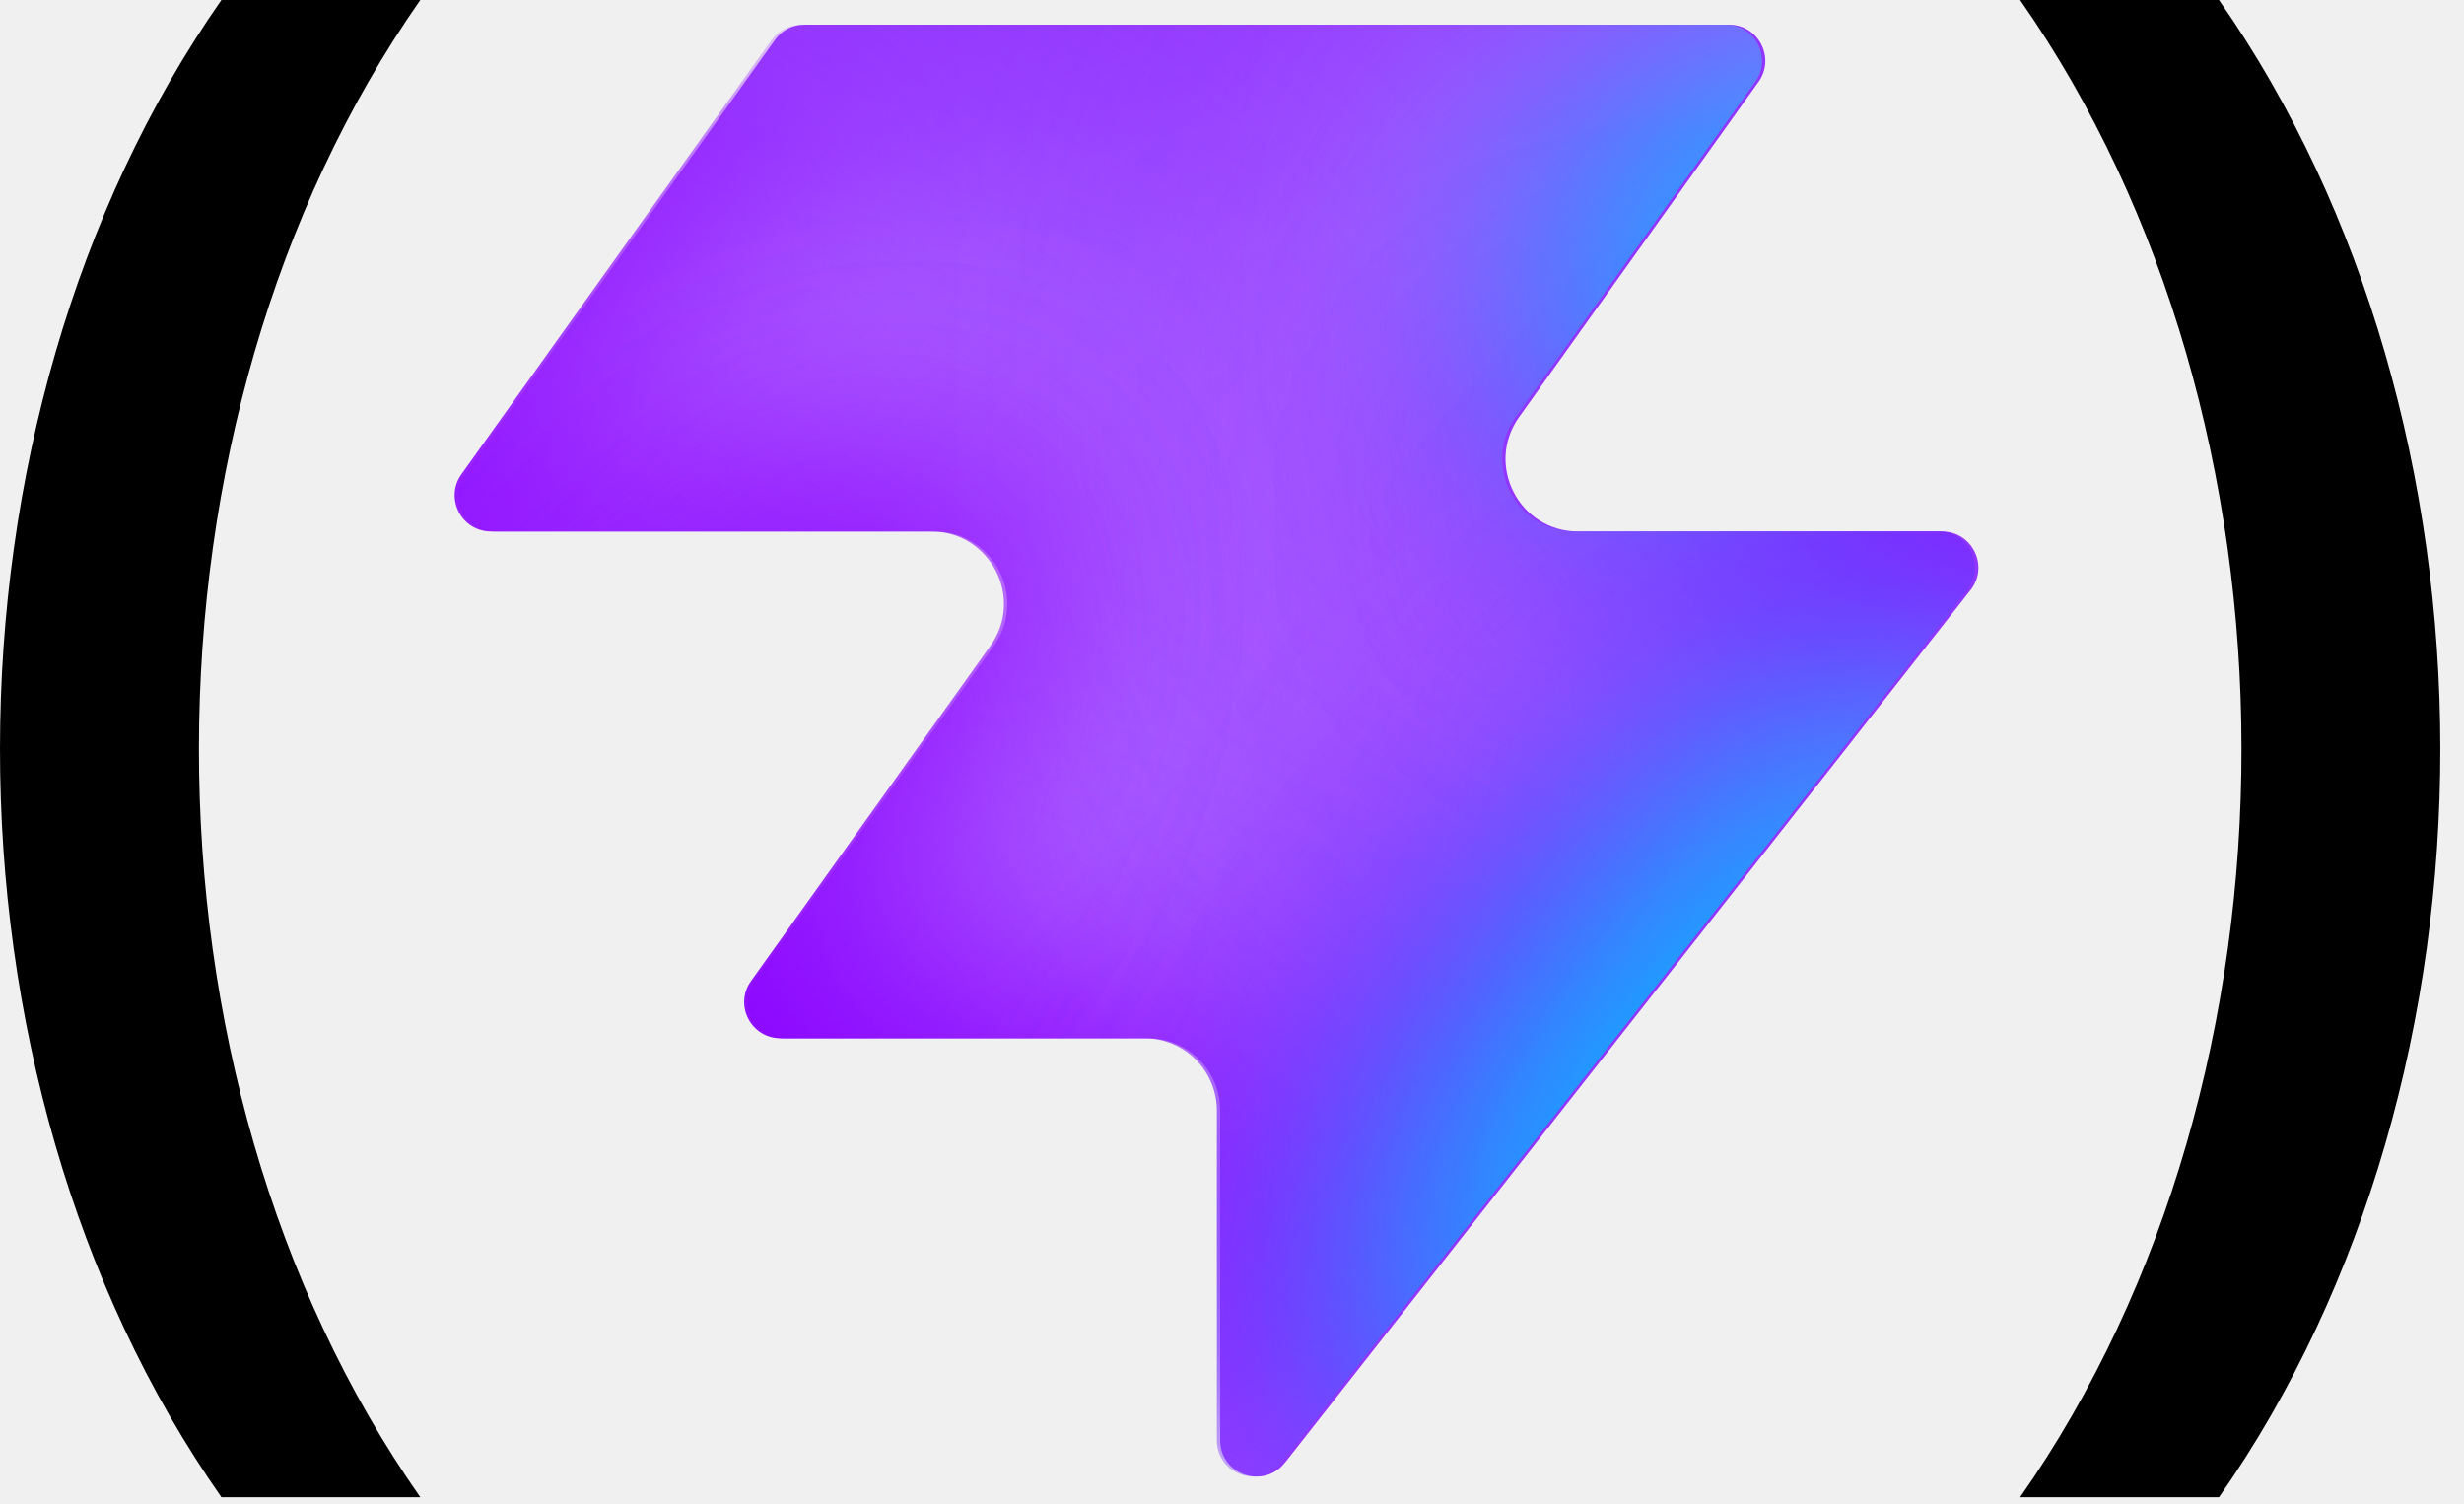
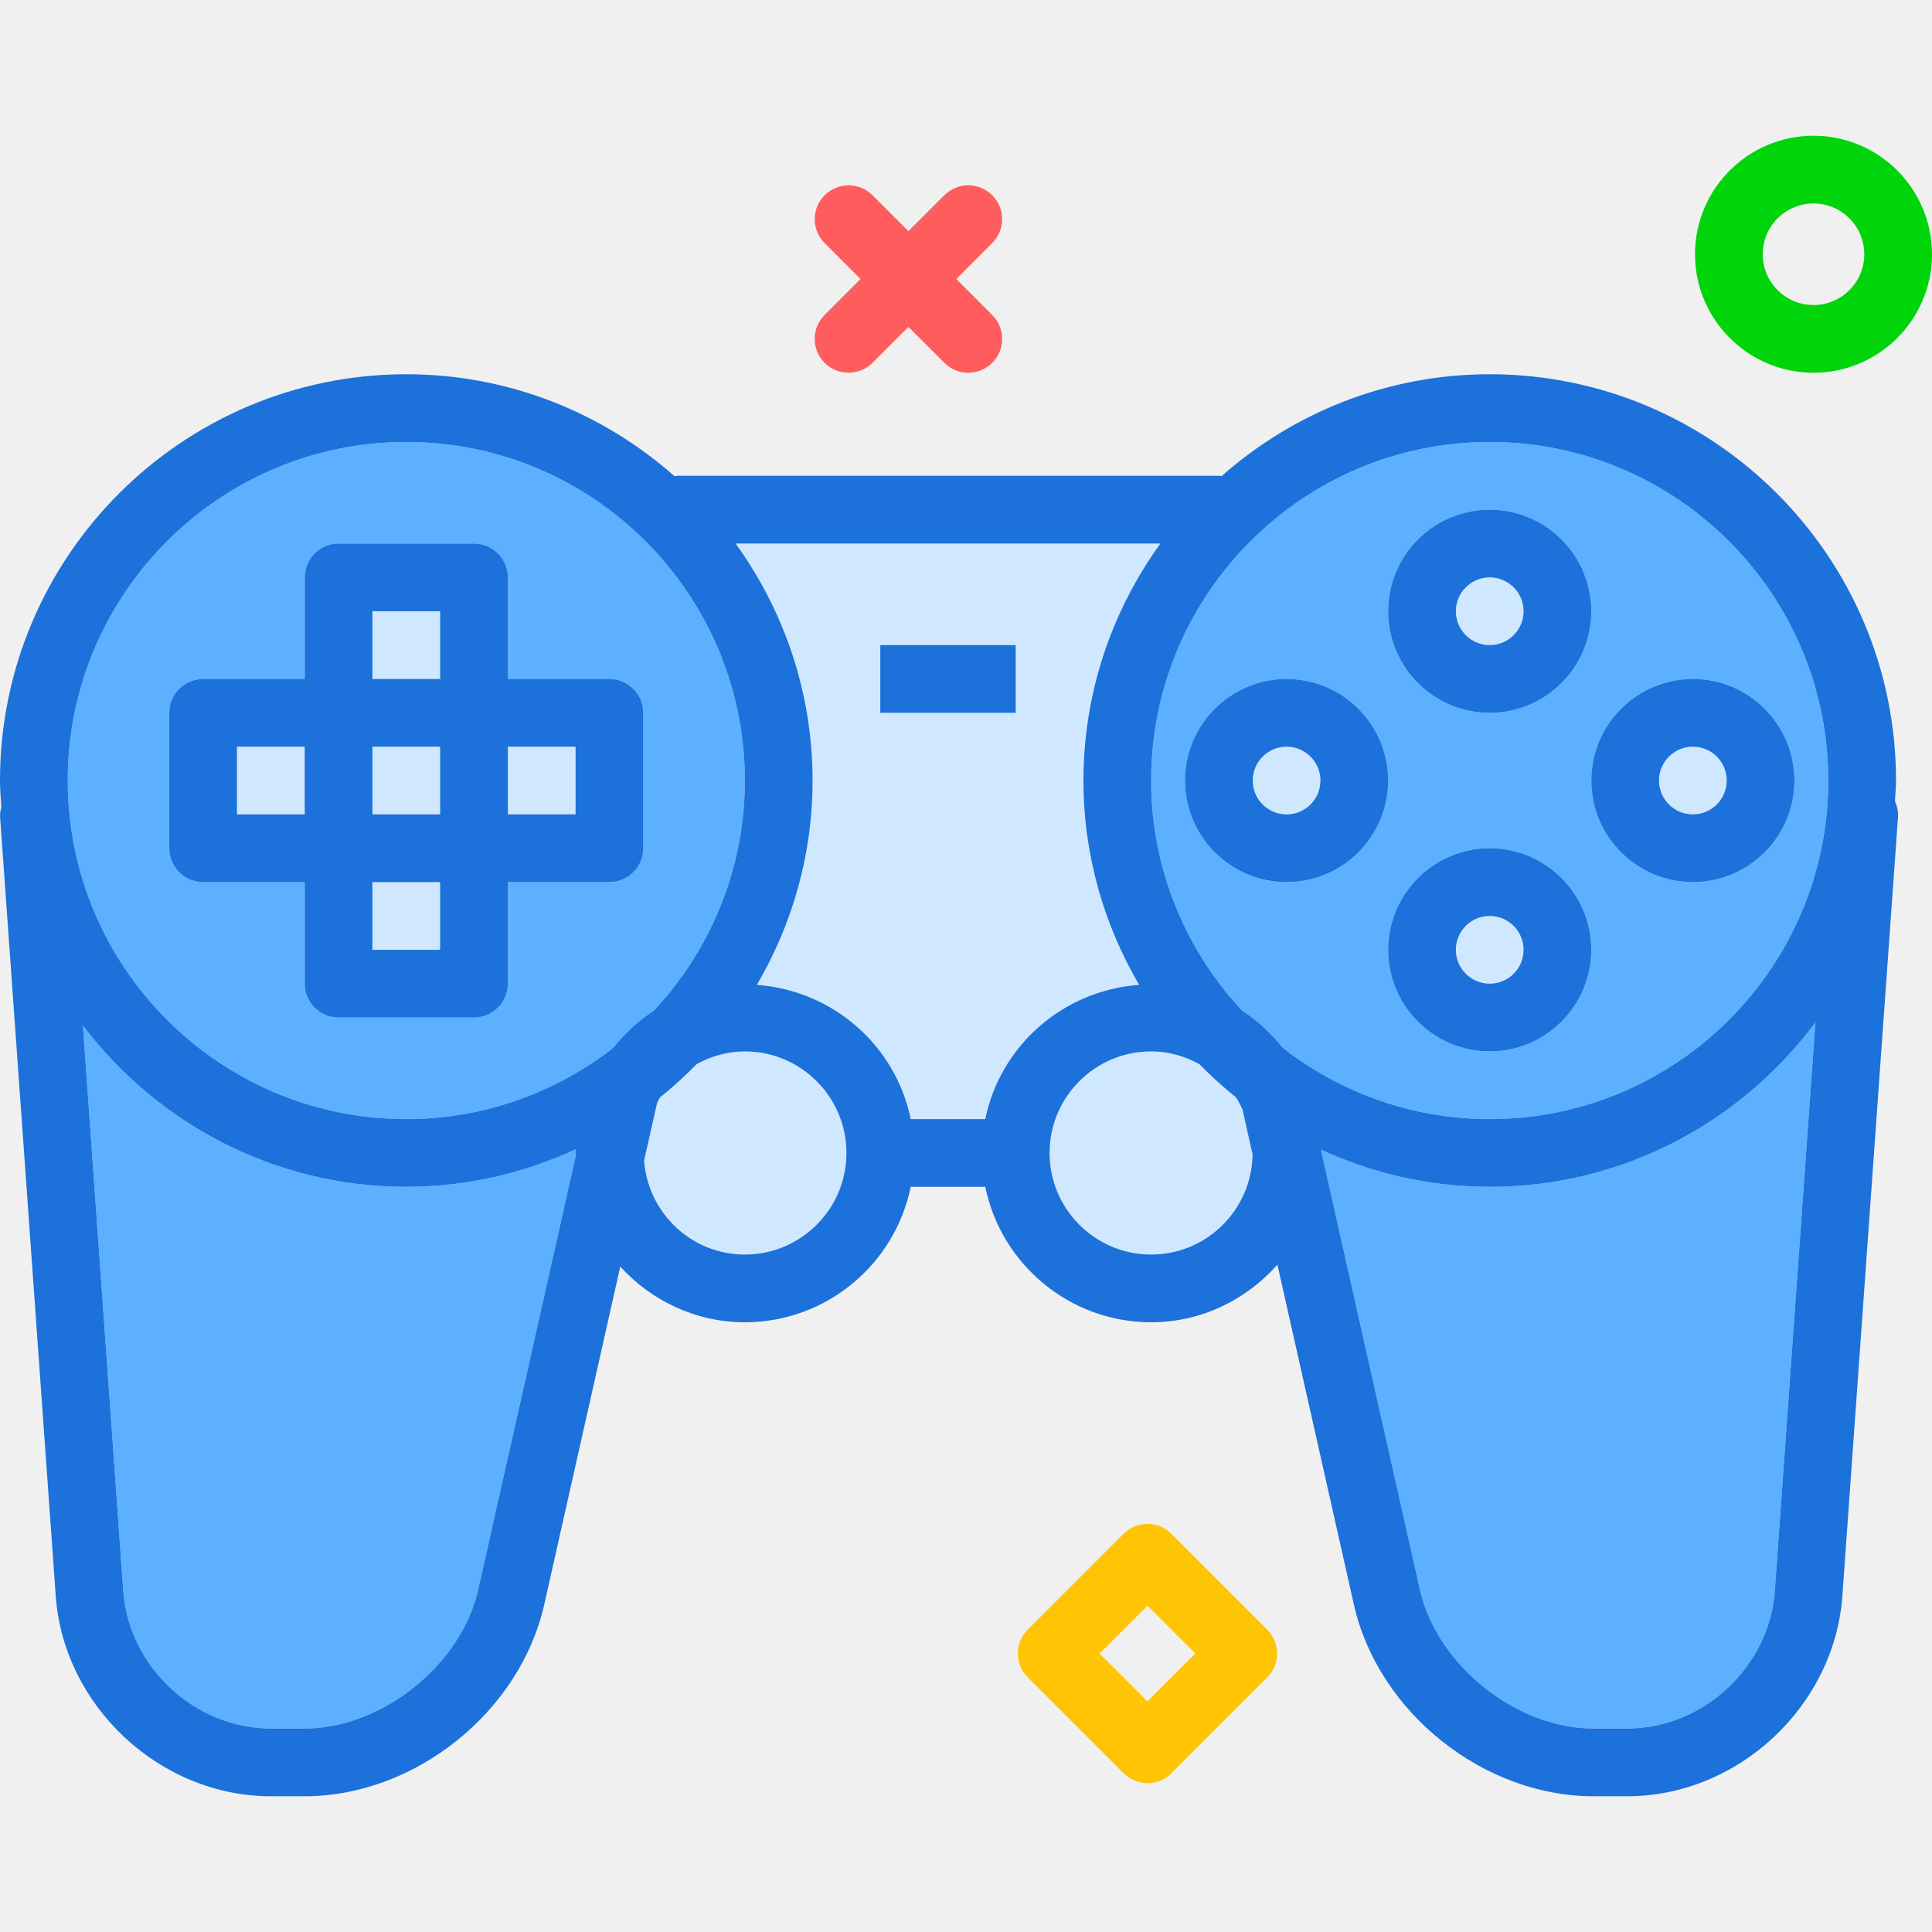
- <svg xmlns="http://www.w3.org/2000/svg" width="77" height="47" fill="none" aria-labelledby="vite-logo-title" viewBox="0 0 77 47">
-   <style>.parenthesis{fill:#000}@media (prefers-color-scheme:dark){.parenthesis{fill:#fff}}</style>
-   <path fill="#9135ff" d="M40.151 45.71c-.663.844-2.02.374-2.02-.699V34.708a2.26 2.26 0 0 0-2.262-2.262H24.493c-.92 0-1.457-1.04-.92-1.788l7.479-10.471c1.07-1.498 0-3.578-1.842-3.578H15.443c-.92 0-1.456-1.04-.92-1.788l9.696-13.576c.213-.297.556-.474.92-.474h28.894c.92 0 1.456 1.04.92 1.788l-7.48 10.472c-1.07 1.497 0 3.578 1.842 3.578h11.376c.944 0 1.474 1.087.89 1.83L40.153 45.712z" />
-   <mask id="a" width="48" height="47" x="14" y="0" maskUnits="userSpaceOnUse" style="mask-type:alpha">
-     <path fill="#000" d="M40.047 45.71c-.663.843-2.02.374-2.02-.699V34.708a2.26 2.26 0 0 0-2.262-2.262H24.389c-.92 0-1.457-1.04-.92-1.788l7.479-10.472c1.07-1.497 0-3.578-1.842-3.578H15.34c-.92 0-1.456-1.04-.92-1.788l9.696-13.575c.213-.297.556-.474.92-.474H53.93c.92 0 1.456 1.04.92 1.788L47.37 13.03c-1.07 1.498 0 3.578 1.842 3.578h11.376c.944 0 1.474 1.088.89 1.831L40.049 45.712z" />
-   </mask>
-   <g mask="url(#a)">
-     <g filter="url(#b)">
-       <ellipse cx="5.508" cy="14.704" fill="#eee6ff" rx="5.508" ry="14.704" transform="rotate(269.814 20.96 11.29)scale(-1 1)" />
-     </g>
-     <g filter="url(#c)">
-       <ellipse cx="10.399" cy="29.851" fill="#eee6ff" rx="10.399" ry="29.851" transform="rotate(89.814 -16.902 -8.275)scale(1 -1)" />
-     </g>
-     <g filter="url(#d)">
-       <ellipse cx="5.508" cy="30.487" fill="#8900ff" rx="5.508" ry="30.487" transform="rotate(89.814 -19.197 -7.127)scale(1 -1)" />
-     </g>
-     <g filter="url(#e)">
-       <ellipse cx="5.508" cy="30.599" fill="#8900ff" rx="5.508" ry="30.599" transform="rotate(89.814 -25.928 4.177)scale(1 -1)" />
-     </g>
-     <g filter="url(#f)">
-       <ellipse cx="5.508" cy="30.599" fill="#8900ff" rx="5.508" ry="30.599" transform="rotate(89.814 -25.738 5.52)scale(1 -1)" />
-     </g>
-     <g filter="url(#g)">
-       <ellipse cx="14.072" cy="22.078" fill="#eee6ff" rx="14.072" ry="22.078" transform="rotate(93.35 31.245 55.578)scale(-1 1)" />
-     </g>
-     <g filter="url(#h)">
-       <ellipse cx="3.47" cy="21.501" fill="#8900ff" rx="3.47" ry="21.501" transform="rotate(89.009 35.419 55.202)scale(-1 1)" />
-     </g>
-     <g filter="url(#i)">
-       <ellipse cx="3.47" cy="21.501" fill="#8900ff" rx="3.47" ry="21.501" transform="rotate(89.009 35.419 55.202)scale(-1 1)" />
-     </g>
-     <g filter="url(#j)">
-       <ellipse cx="14.592" cy="9.743" fill="#8900ff" rx="4.407" ry="29.108" transform="rotate(39.51 14.592 9.743)" />
-     </g>
-     <g filter="url(#k)">
-       <ellipse cx="61.728" cy="-5.321" fill="#8900ff" rx="4.407" ry="29.108" transform="rotate(37.892 61.728 -5.32)" />
-     </g>
-     <g filter="url(#l)">
-       <ellipse cx="55.618" cy="7.104" fill="#00c2ff" rx="5.971" ry="9.665" transform="rotate(37.892 55.618 7.104)" />
-     </g>
-     <g filter="url(#m)">
-       <ellipse cx="12.326" cy="39.103" fill="#8900ff" rx="4.407" ry="29.108" transform="rotate(37.892 12.326 39.103)" />
-     </g>
-     <g filter="url(#n)">
-       <ellipse cx="12.326" cy="39.103" fill="#8900ff" rx="4.407" ry="29.108" transform="rotate(37.892 12.326 39.103)" />
-     </g>
-     <g filter="url(#o)">
-       <ellipse cx="49.857" cy="30.678" fill="#8900ff" rx="4.407" ry="29.108" transform="rotate(37.892 49.857 30.678)" />
-     </g>
-     <g filter="url(#p)">
-       <ellipse cx="52.623" cy="33.171" fill="#00c2ff" rx="5.971" ry="15.297" transform="rotate(37.892 52.623 33.17)" />
-     </g>
+ <svg xmlns="http://www.w3.org/2000/svg" version="1.1" id="playstationcontroller" viewBox="0 0 228.252 196.178" enable-background="new 0 0 228.252 196.178" xml:space="preserve" width="512" height="512">
+   <g>
+     <rect x="44" y="88.178" fill="#D0E8FF" width="8" height="8" />
+     <path fill="#5CB0FF" d="M136,76.178c0,10.502,4.1,20.042,10.743,27.186c1.854,1.189,3.454,2.698,4.824,4.414   c6.766,5.244,15.229,8.4,24.432,8.4c22.057,0,40-17.945,40-40s-17.943-40-40-40S136,54.123,136,76.178z    M176,108.178c-6.617,0-12-5.383-12-12s5.383-12,12-12s12,5.383,12,12S182.617,108.178,176,108.178z M200,64.178   c6.617,0,12,5.383,12,12s-5.383,12-12,12s-12-5.383-12-12S193.383,64.178,200,64.178z M176,44.178   c6.617,0,12,5.383,12,12s-5.383,12-12,12s-12-5.383-12-12S169.383,44.178,176,44.178z M164,76.178   c0,6.617-5.383,12-12,12s-12-5.383-12-12s5.383-12,12-12S164,69.561,164,76.178z" />
+     <rect x="44" y="72.178" fill="#D0E8FF" width="8" height="8" />
+     <rect x="60" y="72.178" fill="#D0E8FF" width="8" height="8" />
+     <rect x="44" y="56.178" fill="#D0E8FF" width="8" height="8" />
+     <circle fill="#D0E8FF" cx="152" cy="76.178" r="4" />
+     <circle fill="#D0E8FF" cx="176" cy="96.178" r="4" />
+     <circle fill="#D0E8FF" cx="176" cy="56.178" r="4" />
+     <circle fill="#D0E8FF" cx="200" cy="76.178" r="4" />
+     <rect x="28" y="72.178" fill="#D0E8FF" width="8" height="8" />
+     <path fill="#D0E8FF" d="M146.018,113.603c-1.523-1.222-2.969-2.531-4.332-3.926c-1.7-0.925-3.618-1.498-5.686-1.498   c-6.617,0-12,5.383-12,12s5.383,12,12,12c6.56,0,11.892-5.295,11.983-11.834l-1.2-5.334   C146.55,114.526,146.311,114.047,146.018,113.603z" />
+     <path fill="#5CB0FF" d="M176,124.178c-7.12,0-13.86-1.6-19.942-4.394l11.698,51.995   c2,8.891,11.385,16.398,20.494,16.398h3.992c8.975,0,16.799-7.285,17.439-16.242l4.799-67.187   C205.724,116.511,191.758,124.178,176,124.178z" />
+     <path fill="#D0E8FF" d="M88,108.178c-2.068,0-3.986,0.574-5.687,1.499c-1.363,1.395-2.809,2.704-4.332,3.926   c-0.132,0.201-0.225,0.426-0.345,0.634l-1.544,6.861c0.479,6.181,5.605,11.079,11.907,11.079c6.617,0,12-5.383,12-12   S94.617,108.178,88,108.178z" />
+     <path fill="#D0E8FF" d="M128,76.178c0-10.454,3.397-20.109,9.092-28H86.907C92.603,56.069,96,65.723,96,76.178   c0,8.807-2.425,17.041-6.582,24.143c9.01,0.646,16.412,7.198,18.177,15.857h8.809   c1.765-8.659,9.167-15.21,18.177-15.857C130.425,93.219,128,84.985,128,76.178z M120,68.178h-16v-8h16V68.178z" />
+     <path fill="#5CB0FF" d="M68.045,119.735c-6.11,2.824-12.884,4.443-20.045,4.443c-15.595,0-29.435-7.509-38.209-19.066   l4.773,66.823c0.639,8.957,8.463,16.242,17.439,16.242h3.992c9.109,0,18.494-7.508,20.494-16.398l11.541-51.295   c-0.002-0.105-0.031-0.202-0.031-0.307C68,120.026,68.041,119.885,68.045,119.735z" />
+     <path fill="#5CB0FF" d="M48,116.178c9.204,0,17.666-3.156,24.432-8.4c1.37-1.716,2.97-3.225,4.824-4.414   C83.9,96.22,88,86.679,88,76.178c0-22.055-17.943-40-40-40s-40,17.945-40,40S25.943,116.178,48,116.178z M20,68.178   c0-2.211,1.791-4,4-4h12v-12c0-2.211,1.791-4,4-4h16c2.209,0,4,1.789,4,4v12h12c2.209,0,4,1.789,4,4v16c0,2.211-1.791,4-4,4   H60v12c0,2.211-1.791,4-4,4H40c-2.209,0-4-1.789-4-4v-12H24c-2.209,0-4-1.789-4-4V68.178z" />
+     <path fill="#1C71DA" d="M176,68.178c6.617,0,12-5.383,12-12s-5.383-12-12-12s-12,5.383-12,12S169.383,68.178,176,68.178z    M176,52.178c2.205,0,4,1.793,4,4s-1.795,4-4,4s-4-1.793-4-4S173.795,52.178,176,52.178z" />
+     <path fill="#1C71DA" d="M176,84.178c-6.617,0-12,5.383-12,12s5.383,12,12,12s12-5.383,12-12S182.617,84.178,176,84.178z    M176,100.178c-2.205,0-4-1.793-4-4s1.795-4,4-4s4,1.793,4,4S178.205,100.178,176,100.178z" />
+     <path fill="#1C71DA" d="M140,76.178c0,6.617,5.383,12,12,12s12-5.383,12-12s-5.383-12-12-12S140,69.561,140,76.178z    M152,72.178c2.205,0,4,1.793,4,4s-1.795,4-4,4s-4-1.793-4-4S149.795,72.178,152,72.178z" />
+     <path fill="#1C71DA" d="M200,88.178c6.617,0,12-5.383,12-12s-5.383-12-12-12s-12,5.383-12,12S193.383,88.178,200,88.178z    M200,72.178c2.205,0,4,1.793,4,4s-1.795,4-4,4s-4-1.793-4-4S197.795,72.178,200,72.178z" />
+     <path fill="#1C71DA" d="M223.876,78.615c0.041-0.813,0.123-1.615,0.123-2.438c0-26.469-21.533-48-48-48   c-12.147,0-23.221,4.572-31.685,12.038c-0.066-0.003-0.122-0.038-0.19-0.038H80c-0.103,0-0.19,0.051-0.292,0.059   C71.241,32.758,60.158,28.178,48,28.178c-26.467,0-48,21.531-48,48c0,1.057,0.091,2.091,0.159,3.131   c-0.085,0.375-0.177,0.751-0.149,1.154l6.574,92.043c0.932,13.051,12.336,23.672,25.42,23.672h3.992   c13.012,0,25.441-9.945,28.299-22.641l8.985-39.933c3.66,4.01,8.877,6.574,14.72,6.574   c9.658,0,17.737-6.883,19.596-16h8.809c1.859,9.117,9.938,16,19.596,16c5.953,0,11.247-2.667,14.914-6.808   l9.037,40.167c2.857,12.695,15.287,22.641,28.299,22.641h3.992c13.082,0,24.486-10.617,25.42-23.672l6.574-92.043   C224.283,79.799,224.124,79.186,223.876,78.615z M216,76.178c0,22.055-17.943,40-40,40   c-9.204,0-17.666-3.156-24.432-8.4c-1.37-1.716-2.97-3.225-4.824-4.414C140.1,96.22,136,86.679,136,76.178   c0-22.055,17.943-40,40-40S216,54.123,216,76.178z M48,36.178c22.057,0,40,17.945,40,40   c0,10.502-4.1,20.042-10.743,27.186c-1.854,1.189-3.454,2.698-4.824,4.414c-6.766,5.244-15.229,8.4-24.432,8.4   c-22.057,0-40-17.945-40-40S25.943,36.178,48,36.178z M56.49,171.779c-2,8.891-11.385,16.398-20.494,16.398h-3.992   c-8.977,0-16.801-7.285-17.439-16.242l-4.773-66.823C18.565,116.669,32.405,124.178,48,124.178   c7.16,0,13.935-1.62,20.045-4.443C68.041,119.885,68,120.026,68,120.178c0,0.105,0.029,0.202,0.031,0.307   L56.49,171.779z M88,132.178c-6.302,0-11.428-4.898-11.907-11.079l1.544-6.861c0.12-0.208,0.213-0.434,0.345-0.634   c1.523-1.222,2.969-2.53,4.332-3.926c1.7-0.925,3.618-1.499,5.687-1.499c6.617,0,12,5.383,12,12   S94.617,132.178,88,132.178z M116.404,116.178h-8.809c-1.765-8.659-9.167-15.21-18.177-15.857   C93.575,93.219,96,84.985,96,76.178c0-10.454-3.397-20.109-9.092-28h50.185c-5.696,7.891-9.092,17.546-9.092,28   c0,8.807,2.425,17.041,6.582,24.143C125.571,100.968,118.169,107.519,116.404,116.178z M136,132.178   c-6.617,0-12-5.383-12-12s5.383-12,12-12c2.068,0,3.986,0.574,5.686,1.498c1.363,1.395,2.809,2.704,4.332,3.926   c0.293,0.445,0.532,0.924,0.765,1.407l1.2,5.334C147.892,126.883,142.56,132.178,136,132.178z M192.242,188.178H188.25   c-9.109,0-18.494-7.508-20.494-16.398l-11.698-51.995c6.083,2.793,12.822,4.394,19.942,4.394   c15.758,0,29.724-7.667,38.48-19.429l-4.799,67.187C209.041,180.893,201.217,188.178,192.242,188.178z" />
+     <path fill="#1C71DA" d="M24,88.178h12v12c0,2.211,1.791,4,4,4h16c2.209,0,4-1.789,4-4v-12h12c2.209,0,4-1.789,4-4v-16   c0-2.211-1.791-4-4-4H60v-12c0-2.211-1.791-4-4-4H40c-2.209,0-4,1.789-4,4v12H24c-2.209,0-4,1.789-4,4v16   C20,86.389,21.791,88.178,24,88.178z M52,96.178h-8v-8h8V96.178z M44,80.178v-8h8v8H44z M68,72.178v8h-8v-8H68z M44,56.178   h8v8h-8V56.178z M28,72.178h8v8h-8V72.178z" />
+     <rect x="104" y="60.178" fill="#1C71DA" width="16" height="8" />
  </g>
-   <path d="M6.919 0c-9.198 13.166-9.252 33.575 0 46.789h6.215c-9.25-13.214-9.196-33.623 0-46.789zm62.424 0h-6.215c9.198 13.166 9.252 33.575 0 46.789h6.215c9.25-13.214 9.196-33.623 0-46.789" class="parenthesis" />
-   <defs>
-     <filter id="b" width="60.045" height="41.654" x="-5.564" y="16.92" color-interpolation-filters="sRGB" filterUnits="userSpaceOnUse">
-       <feFlood flood-opacity="0" result="BackgroundImageFix" />
-       <feBlend in="SourceGraphic" in2="BackgroundImageFix" result="shape" />
-       <feGaussianBlur result="effect1_foregroundBlur_2002_17286" stdDeviation="7.659" />
-     </filter>
-     <filter id="c" width="90.34" height="51.437" x="-40.407" y="-6.762" color-interpolation-filters="sRGB" filterUnits="userSpaceOnUse">
-       <feFlood flood-opacity="0" result="BackgroundImageFix" />
-       <feBlend in="SourceGraphic" in2="BackgroundImageFix" result="shape" />
-       <feGaussianBlur result="effect1_foregroundBlur_2002_17286" stdDeviation="7.659" />
-     </filter>
-     <filter id="d" width="79.355" height="29.4" x="-35.435" y="2.801" color-interpolation-filters="sRGB" filterUnits="userSpaceOnUse">
-       <feFlood flood-opacity="0" result="BackgroundImageFix" />
-       <feBlend in="SourceGraphic" in2="BackgroundImageFix" result="shape" />
-       <feGaussianBlur result="effect1_foregroundBlur_2002_17286" stdDeviation="4.596" />
-     </filter>
-     <filter id="e" width="79.579" height="29.4" x="-30.84" y="20.8" color-interpolation-filters="sRGB" filterUnits="userSpaceOnUse">
-       <feFlood flood-opacity="0" result="BackgroundImageFix" />
-       <feBlend in="SourceGraphic" in2="BackgroundImageFix" result="shape" />
-       <feGaussianBlur result="effect1_foregroundBlur_2002_17286" stdDeviation="4.596" />
-     </filter>
-     <filter id="f" width="79.579" height="29.4" x="-29.307" y="21.949" color-interpolation-filters="sRGB" filterUnits="userSpaceOnUse">
-       <feFlood flood-opacity="0" result="BackgroundImageFix" />
-       <feBlend in="SourceGraphic" in2="BackgroundImageFix" result="shape" />
-       <feGaussianBlur result="effect1_foregroundBlur_2002_17286" stdDeviation="4.596" />
-     </filter>
-     <filter id="g" width="74.749" height="58.852" x="29.961" y="-17.13" color-interpolation-filters="sRGB" filterUnits="userSpaceOnUse">
-       <feFlood flood-opacity="0" result="BackgroundImageFix" />
-       <feBlend in="SourceGraphic" in2="BackgroundImageFix" result="shape" />
-       <feGaussianBlur result="effect1_foregroundBlur_2002_17286" stdDeviation="7.659" />
-     </filter>
-     <filter id="h" width="61.377" height="25.362" x="37.754" y="3.055" color-interpolation-filters="sRGB" filterUnits="userSpaceOnUse">
-       <feFlood flood-opacity="0" result="BackgroundImageFix" />
-       <feBlend in="SourceGraphic" in2="BackgroundImageFix" result="shape" />
-       <feGaussianBlur result="effect1_foregroundBlur_2002_17286" stdDeviation="4.596" />
-     </filter>
-     <filter id="i" width="61.377" height="25.362" x="37.754" y="3.055" color-interpolation-filters="sRGB" filterUnits="userSpaceOnUse">
-       <feFlood flood-opacity="0" result="BackgroundImageFix" />
-       <feBlend in="SourceGraphic" in2="BackgroundImageFix" result="shape" />
-       <feGaussianBlur result="effect1_foregroundBlur_2002_17286" stdDeviation="4.596" />
-     </filter>
-     <filter id="j" width="56.045" height="63.649" x="-13.43" y="-22.082" color-interpolation-filters="sRGB" filterUnits="userSpaceOnUse">
-       <feFlood flood-opacity="0" result="BackgroundImageFix" />
-       <feBlend in="SourceGraphic" in2="BackgroundImageFix" result="shape" />
-       <feGaussianBlur result="effect1_foregroundBlur_2002_17286" stdDeviation="4.596" />
-     </filter>
-     <filter id="k" width="54.814" height="64.646" x="34.321" y="-37.644" color-interpolation-filters="sRGB" filterUnits="userSpaceOnUse">
-       <feFlood flood-opacity="0" result="BackgroundImageFix" />
-       <feBlend in="SourceGraphic" in2="BackgroundImageFix" result="shape" />
-       <feGaussianBlur result="effect1_foregroundBlur_2002_17286" stdDeviation="4.596" />
-     </filter>
-     <filter id="l" width="33.541" height="35.313" x="38.847" y="-10.552" color-interpolation-filters="sRGB" filterUnits="userSpaceOnUse">
-       <feFlood flood-opacity="0" result="BackgroundImageFix" />
-       <feBlend in="SourceGraphic" in2="BackgroundImageFix" result="shape" />
-       <feGaussianBlur result="effect1_foregroundBlur_2002_17286" stdDeviation="4.596" />
-     </filter>
-     <filter id="m" width="54.814" height="64.646" x="-15.081" y="6.78" color-interpolation-filters="sRGB" filterUnits="userSpaceOnUse">
-       <feFlood flood-opacity="0" result="BackgroundImageFix" />
-       <feBlend in="SourceGraphic" in2="BackgroundImageFix" result="shape" />
-       <feGaussianBlur result="effect1_foregroundBlur_2002_17286" stdDeviation="4.596" />
-     </filter>
-     <filter id="n" width="54.814" height="64.646" x="-15.081" y="6.78" color-interpolation-filters="sRGB" filterUnits="userSpaceOnUse">
-       <feFlood flood-opacity="0" result="BackgroundImageFix" />
-       <feBlend in="SourceGraphic" in2="BackgroundImageFix" result="shape" />
-       <feGaussianBlur result="effect1_foregroundBlur_2002_17286" stdDeviation="4.596" />
-     </filter>
-     <filter id="o" width="54.814" height="64.646" x="22.45" y="-1.645" color-interpolation-filters="sRGB" filterUnits="userSpaceOnUse">
-       <feFlood flood-opacity="0" result="BackgroundImageFix" />
-       <feBlend in="SourceGraphic" in2="BackgroundImageFix" result="shape" />
-       <feGaussianBlur result="effect1_foregroundBlur_2002_17286" stdDeviation="4.596" />
-     </filter>
-     <filter id="p" width="39.409" height="43.623" x="32.919" y="11.36" color-interpolation-filters="sRGB" filterUnits="userSpaceOnUse">
-       <feFlood flood-opacity="0" result="BackgroundImageFix" />
-       <feBlend in="SourceGraphic" in2="BackgroundImageFix" result="shape" />
-       <feGaussianBlur result="effect1_foregroundBlur_2002_17286" stdDeviation="4.596" />
-     </filter>
-   </defs>
+   <path fill="#FF5D5D" d="M100.252,28c-1.024,0-2.047-0.391-2.829-1.172c-1.562-1.562-1.562-4.095,0-5.656l14.142-14.142  c1.563-1.562,4.095-1.562,5.657,0s1.562,4.095,0,5.656l-14.142,14.142C102.3,27.609,101.276,28,100.252,28z" />
+   <path fill="#FF5D5D" d="M114.394,28c-1.024,0-2.047-0.391-2.829-1.172L97.424,12.687c-1.562-1.562-1.562-4.095,0-5.656  c1.562-1.562,4.095-1.562,5.657,0l14.142,14.142c1.562,1.562,1.562,4.095,0,5.656  C116.442,27.609,115.418,28,114.394,28z" />
+   <path fill="#00D40B" d="M214.252,28c-7.72,0-14-6.28-14-14s6.28-14,14-14s14,6.28,14,14S221.972,28,214.252,28z   M214.252,8c-3.309,0-6,2.691-6,6s2.691,6,6,6s6-2.691,6-6S217.561,8,214.252,8z" />
+   <path fill="#FFC504" d="M135.566,194.628L135.566,194.628c-1.061,0-2.079-0.422-2.829-1.172l-11.313-11.315  c-1.562-1.562-1.562-4.095,0-5.656l11.313-11.313c1.562-1.562,4.095-1.562,5.657,0l11.314,11.313  c0.75,0.75,1.172,1.768,1.172,2.828s-0.421,2.078-1.171,2.828l-11.314,11.315  C137.644,194.206,136.627,194.628,135.566,194.628z M129.909,179.314l5.657,5.657l5.657-5.657l-5.657-5.656  L129.909,179.314z" />
</svg>
